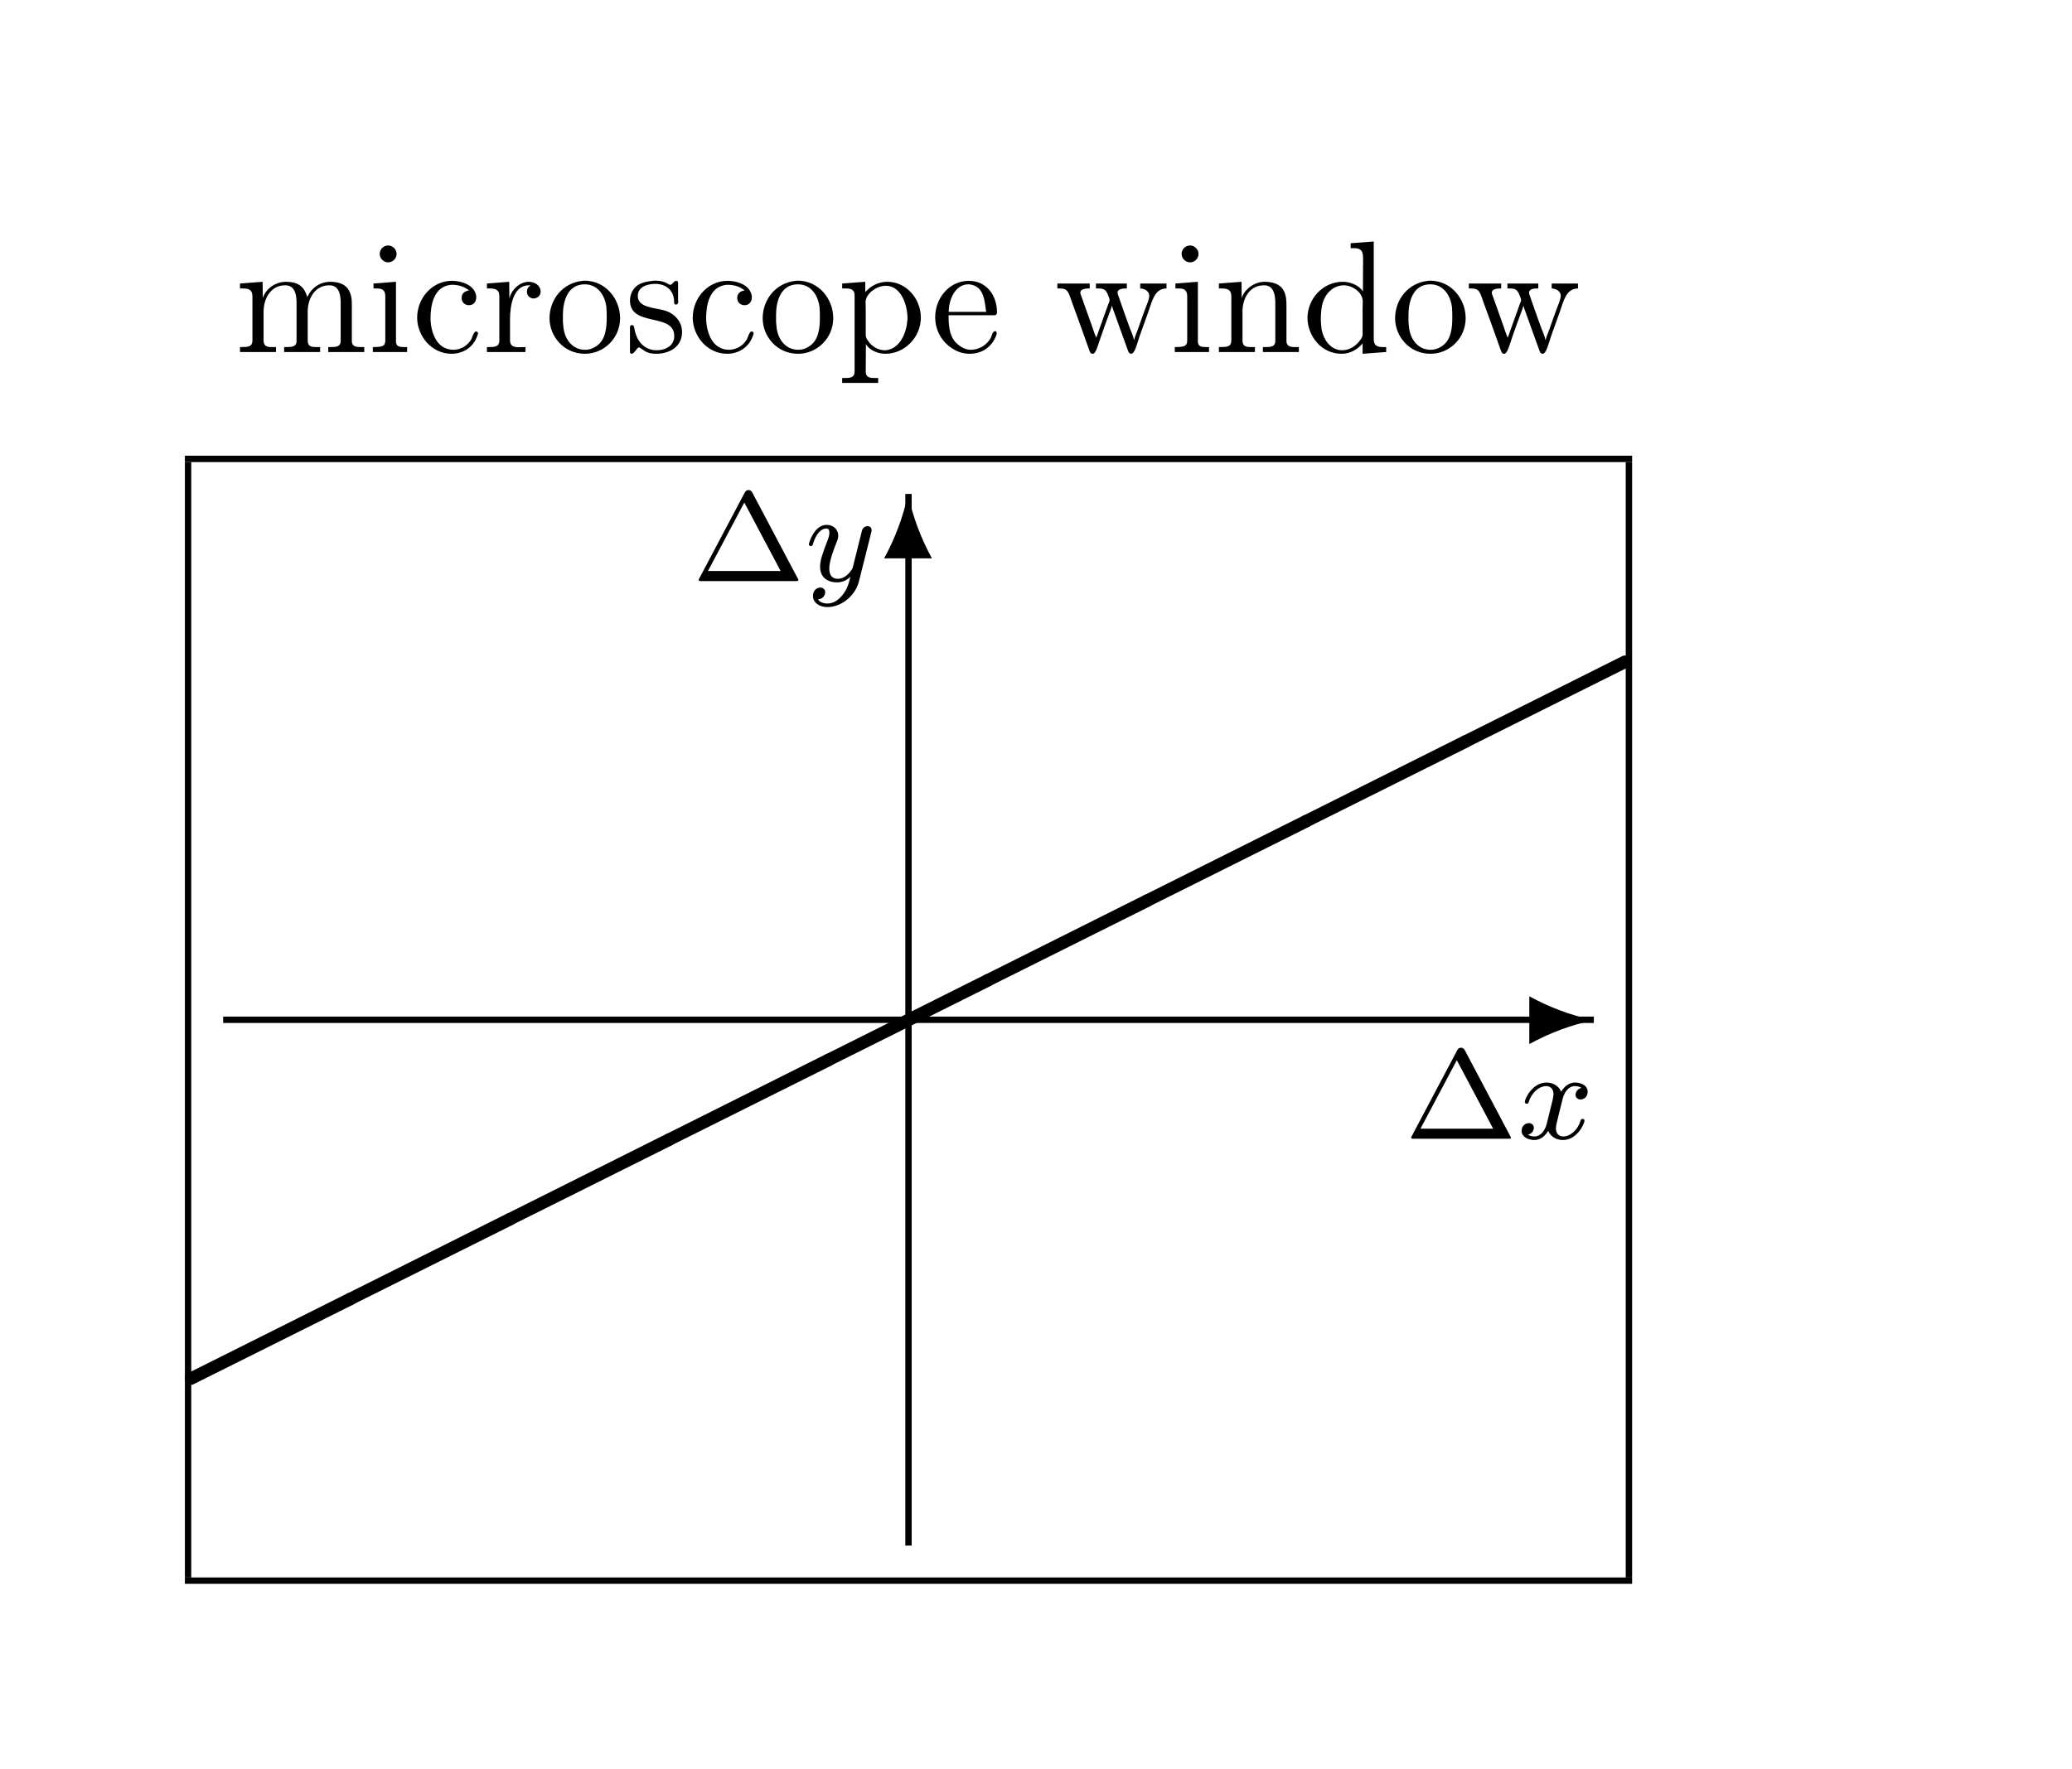
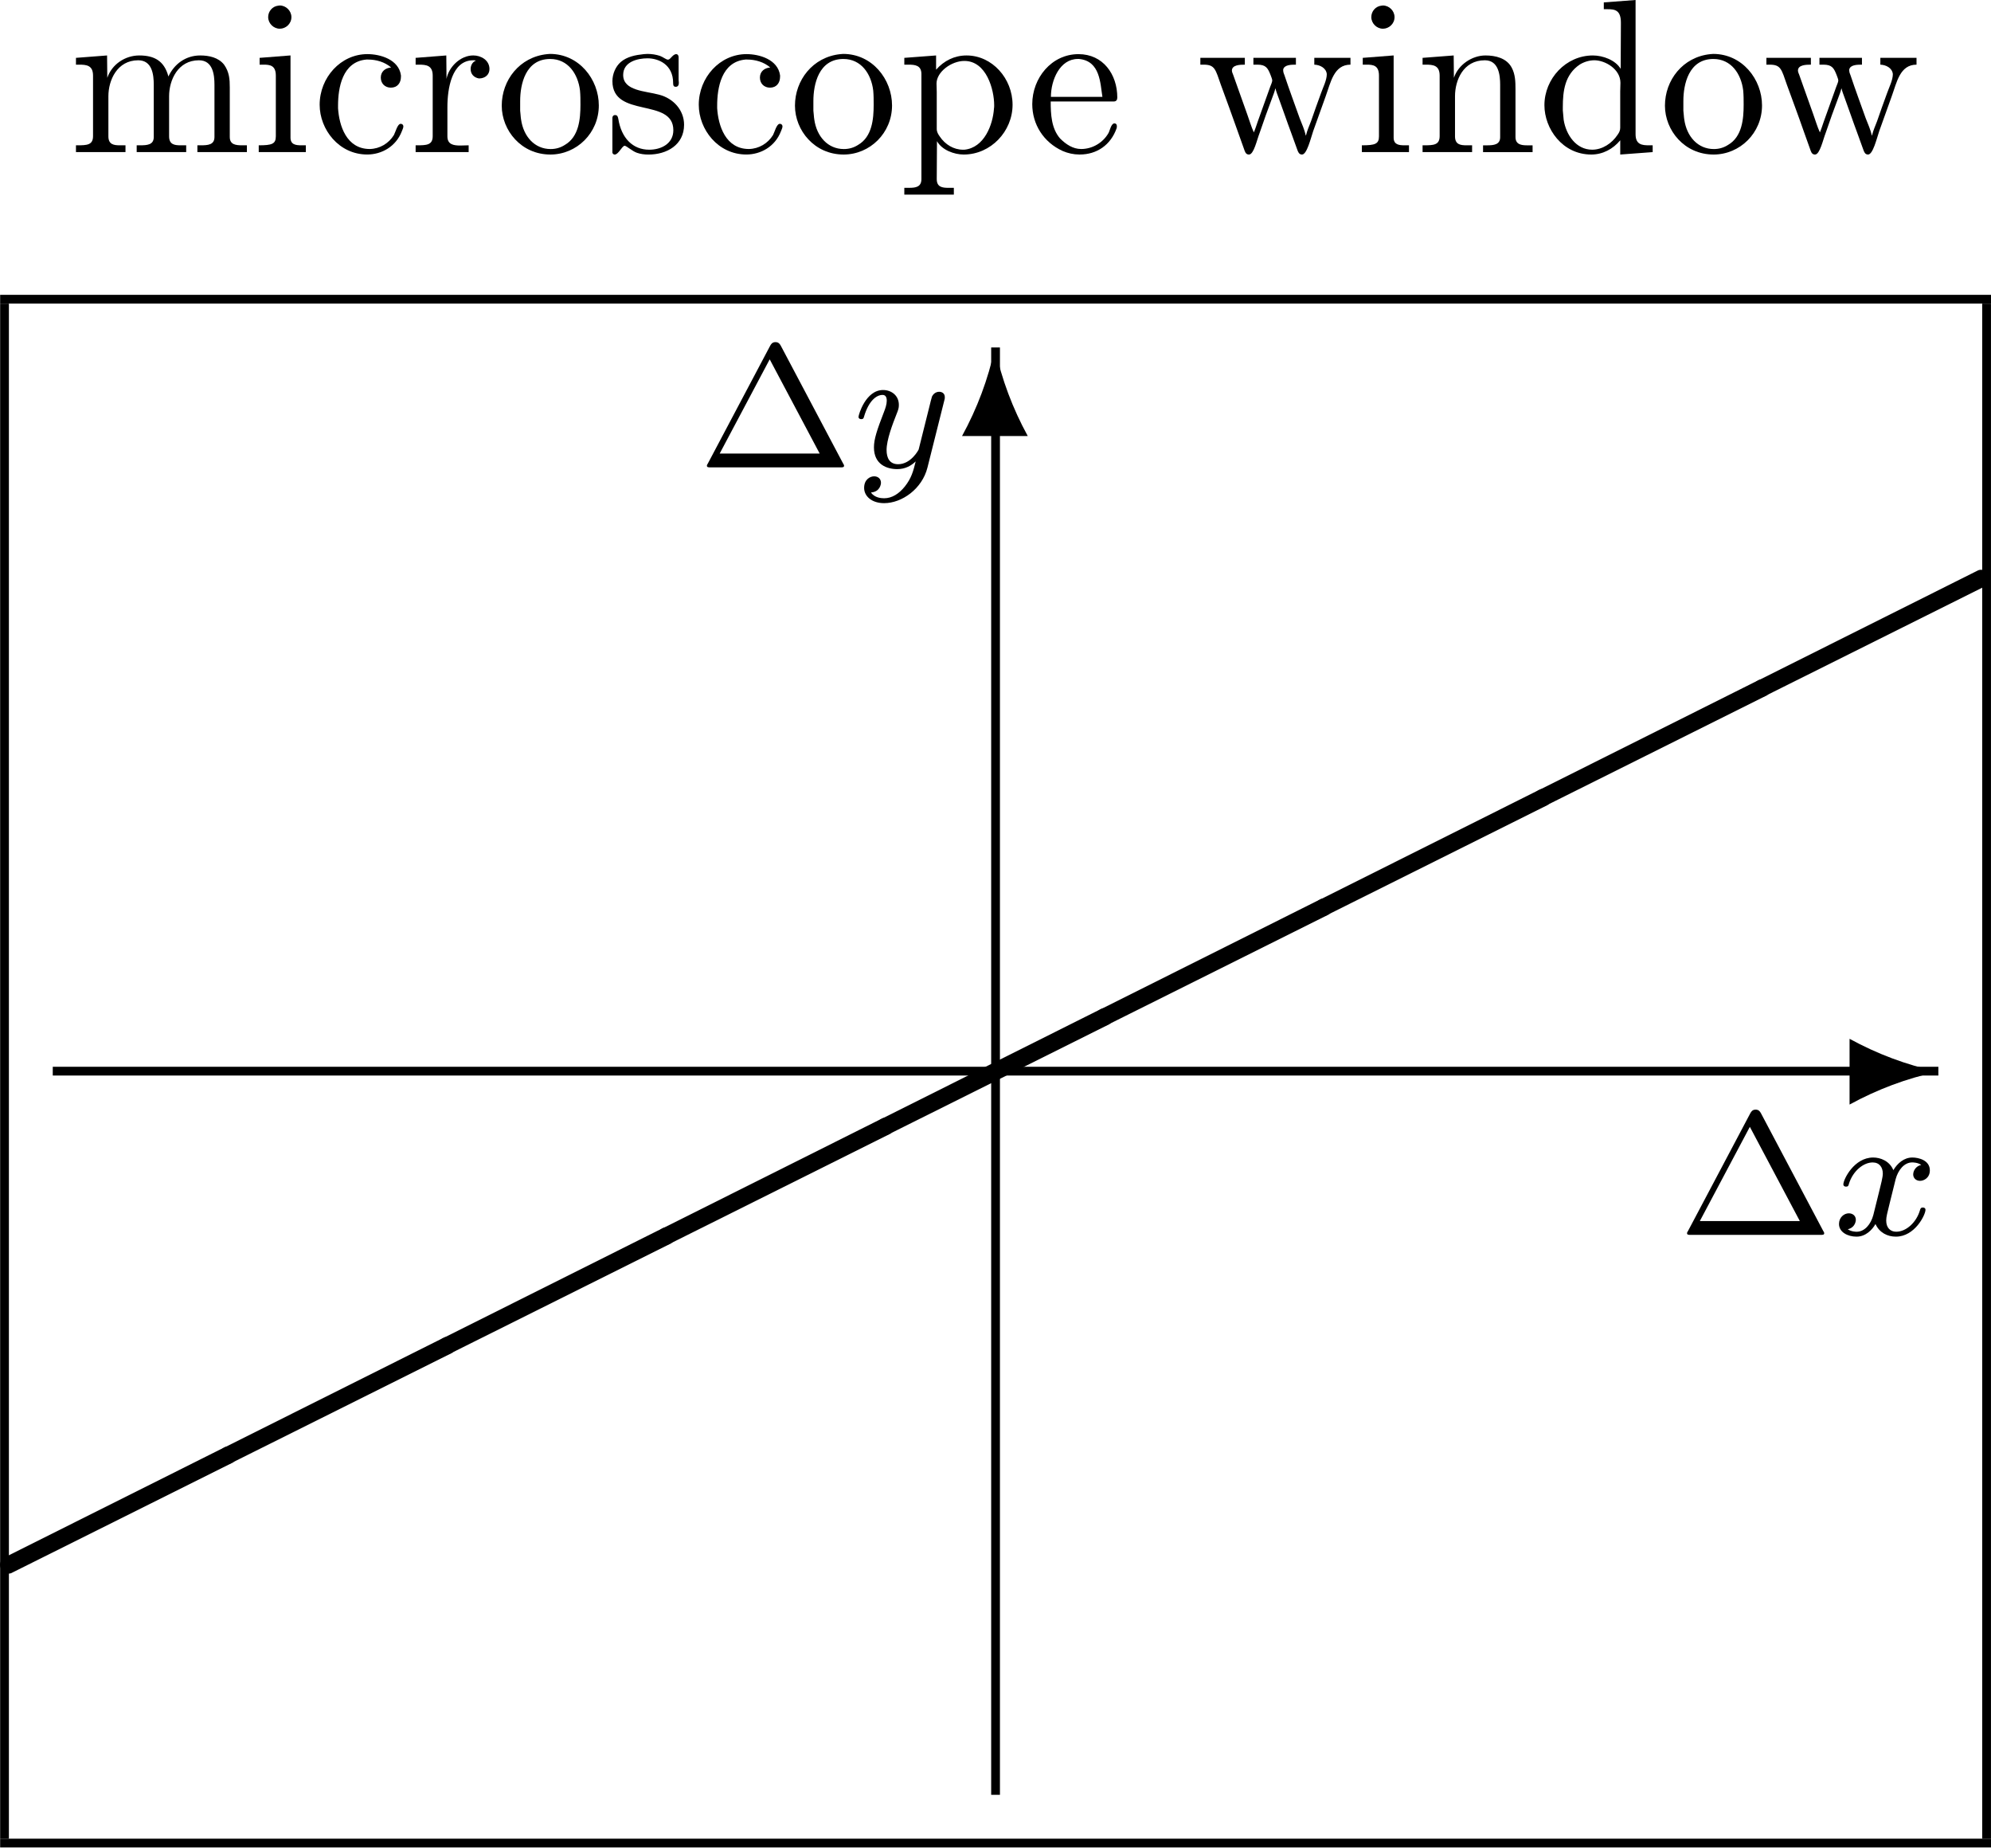
- <svg xmlns="http://www.w3.org/2000/svg" xmlns:xlink="http://www.w3.org/1999/xlink" version="1.1" width="129.514pt" height="110.585pt" viewBox="0 0 129.514 110.585">
-   <defs>
-     <path id="g4-1" d="M10.129-4.621C10.269-4.681 10.358-4.821 10.358-4.98C10.358-5.199 10.179-5.378 9.96-5.378C9.89-5.378 9.831-5.358 9.781-5.329L-.169-.349C-.309-.289-.398-.149-.398 0C-.398 .219-.219 .398 0 .398C.06 .398 .12 .378 .169 .349L10.129-4.621Z" />
-     <path id="g3-1" d="M3.993-3.18C3.642-3.092 3.626-2.782 3.626-2.75C3.626-2.574 3.762-2.455 3.937-2.455S4.383-2.59 4.383-2.933C4.383-3.387 3.881-3.515 3.587-3.515C3.212-3.515 2.909-3.252 2.726-2.941C2.55-3.363 2.136-3.515 1.809-3.515C.94-3.515 .454-2.519 .454-2.295C.454-2.224 .51-2.192 .574-2.192C.669-2.192 .685-2.232 .709-2.327C.893-2.909 1.371-3.292 1.785-3.292C2.096-3.292 2.248-3.068 2.248-2.782C2.248-2.622 2.152-2.256 2.088-2C2.032-1.769 1.857-1.06 1.817-.909C1.706-.478 1.419-.143 1.06-.143C1.028-.143 .821-.143 .654-.255C1.02-.343 1.02-.677 1.02-.685C1.02-.869 .877-.98 .701-.98C.486-.98 .255-.797 .255-.494C.255-.128 .646 .08 1.052 .08C1.474 .08 1.769-.239 1.913-.494C2.088-.104 2.455 .08 2.837 .08C3.706 .08 4.184-.917 4.184-1.14C4.184-1.219 4.12-1.243 4.065-1.243C3.969-1.243 3.953-1.188 3.929-1.108C3.77-.574 3.316-.143 2.853-.143C2.59-.143 2.399-.319 2.399-.654C2.399-.813 2.447-.996 2.558-1.443C2.614-1.682 2.789-2.383 2.829-2.534C2.941-2.949 3.22-3.292 3.579-3.292C3.618-3.292 3.826-3.292 3.993-3.18Z" />
-     <path id="g3-2" d="M4.128-3.005C4.16-3.116 4.16-3.132 4.16-3.188C4.16-3.387 4.001-3.435 3.905-3.435C3.865-3.435 3.682-3.427 3.579-3.22C3.563-3.18 3.491-2.893 3.451-2.726L2.973-.813C2.965-.789 2.622-.143 2.04-.143C1.65-.143 1.514-.43 1.514-.789C1.514-1.251 1.785-1.961 1.969-2.423C2.048-2.622 2.072-2.694 2.072-2.837C2.072-3.276 1.722-3.515 1.355-3.515C.566-3.515 .239-2.391 .239-2.295C.239-2.224 .295-2.192 .359-2.192C.462-2.192 .47-2.24 .494-2.319C.701-3.013 1.044-3.292 1.331-3.292C1.451-3.292 1.522-3.212 1.522-3.029C1.522-2.861 1.459-2.678 1.403-2.534C1.076-1.69 .94-1.283 .94-.909C.94-.128 1.53 .08 2 .08C2.375 .08 2.646-.088 2.837-.271C2.726 .175 2.646 .486 2.343 .869C2.08 1.196 1.761 1.403 1.403 1.403C1.267 1.403 .964 1.379 .805 1.14C1.227 1.108 1.259 .749 1.259 .701C1.259 .51 1.116 .406 .948 .406C.773 .406 .494 .542 .494 .932C.494 1.307 .837 1.626 1.403 1.626C2.216 1.626 3.132 .972 3.371 .008L4.128-3.005Z" />
-     <path id="g2-1" d="M3.762-5.531C3.674-5.691 3.579-5.691 3.523-5.691S3.371-5.691 3.284-5.531L.462-.199C.406-.112 .406-.096 .406-.08C.406 0 .47 0 .598 0H6.448C6.583 0 6.639 0 6.639-.08C6.639-.096 6.639-.112 6.583-.199L3.762-5.531ZM3.26-4.91L5.531-.63H.988L3.26-4.91Z" />
-     <path id="g1-1" d="M9.94-.01C8.556-.309 7.231-.807 5.976-1.494V1.494C7.231 .807 8.556 .309 9.94 .01V-.01Z" />
-     <path id="g1-2" d="M1.494-5.976C.807-7.231 .309-8.556 .01-9.94H-.01C-.309-8.556-.807-7.231-1.494-5.976H1.494Z" />
-     <path id="g0-1" d="M3.576-3.855C3.317-3.835 3.108-3.675 3.108-3.396C3.108-3.127 3.297-2.938 3.566-2.938C3.864-2.938 4.024-3.157 4.024-3.436V-3.496C3.924-4.223 3.078-4.462 2.5-4.462C1.285-4.462 .329-3.396 .329-2.161C.329-1.036 1.205 .1 2.49 .1C3.147 .1 3.795-.259 4.064-.956C4.084-1.016 4.133-1.106 4.133-1.175S4.084-1.295 4.014-1.295C3.864-1.295 3.775-.916 3.705-.787C3.466-.398 3.058-.159 2.61-.149C1.544-.149 1.215-1.215 1.165-2.002V-2.121C1.165-2.918 1.355-4.113 2.45-4.213H2.53C2.898-4.213 3.287-4.104 3.576-3.855Z" />
-     <path id="g0-2" d="M3.028-6.813V-6.504H3.187C3.536-6.504 3.805-6.464 3.805-5.886L3.795-3.795C3.556-4.193 2.988-4.402 2.53-4.402C1.305-4.402 .329-3.347 .329-2.141C.329-1.076 1.145 .1 2.46 .1C2.978 .1 3.446-.149 3.775-.548V.1L5.249-.01V-.319H5.08C4.771-.319 4.472-.349 4.472-.817V-6.922L3.028-6.813ZM1.165-1.902V-2.052C1.165-2.789 1.255-3.536 1.942-3.994C2.141-4.113 2.37-4.183 2.6-4.183C3.088-4.183 3.785-3.785 3.785-3.157C3.785-3.028 3.775-2.898 3.775-2.769V-1.116C3.775-.986 3.725-.896 3.655-.797C3.396-.408 2.968-.12 2.5-.12C1.773-.12 1.315-.787 1.205-1.474C1.185-1.614 1.185-1.763 1.165-1.902Z" />
-     <path id="g0-3" d="M1.116-2.311H3.984C4.094-2.311 4.143-2.38 4.143-2.49C4.143-3.546 3.496-4.462 2.38-4.462C1.155-4.462 .279-3.376 .279-2.191C.279-1.275 .787-.458 1.663-.06C1.892 .04 2.161 .1 2.41 .1H2.44C3.207 .1 3.845-.329 4.113-1.096C4.123-1.125 4.123-1.165 4.123-1.195C4.123-1.265 4.084-1.315 4.014-1.315C3.864-1.315 3.805-.986 3.745-.876C3.496-.438 3.018-.149 2.5-.149C2.131-.149 1.813-.359 1.544-.627C1.145-1.086 1.116-1.733 1.116-2.311ZM1.125-2.52C1.125-3.287 1.534-4.243 2.351-4.243H2.4C3.376-4.153 3.366-3.117 3.466-2.52H1.125Z" />
-     <path id="g0-4" d="M.369-4.293V-3.984H.558C.847-3.984 1.106-3.944 1.106-3.486V-.727C1.106-.378 .926-.319 .329-.319V-.01H2.47V-.319H2.271C2.012-.319 1.773-.349 1.773-.667V-4.402L.369-4.293ZM1.205-6.663C.956-6.633 .757-6.414 .757-6.145C.757-5.856 1.006-5.617 1.285-5.617C1.554-5.617 1.813-5.837 1.813-6.145C1.813-6.434 1.564-6.673 1.285-6.673C1.255-6.673 1.235-6.663 1.205-6.663Z" />
-     <path id="g0-5" d="M.319-4.293V-3.984H.468C.797-3.984 1.096-3.954 1.096-3.486V-.737C1.096-.329 .817-.319 .378-.319H.319V-.01H2.57V-.319H2.311C2.032-.319 1.793-.359 1.793-.727V-2.55C1.793-3.277 2.191-4.183 3.147-4.183C3.785-4.183 3.855-3.526 3.855-3.068V-.697C3.855-.339 3.556-.319 3.227-.319H3.078V-.01H5.329V-.319H5.07C4.791-.319 4.552-.359 4.552-.727V-2.55C4.552-3.277 4.95-4.183 5.906-4.183C6.544-4.183 6.613-3.526 6.613-3.068V-.697C6.613-.339 6.315-.319 5.986-.319H5.837V-.01H8.088V-.319H7.878C7.58-.319 7.311-.349 7.311-.697V-2.948C7.311-3.317 7.291-3.645 7.052-3.984C6.793-4.313 6.364-4.402 5.966-4.402C5.319-4.402 4.791-4.024 4.522-3.446C4.333-4.153 3.884-4.402 3.197-4.402C2.56-4.402 1.952-4.004 1.743-3.386L1.733-4.402L.319-4.293Z" />
-     <path id="g0-6" d="M.319-4.293V-3.984H.468C.797-3.984 1.096-3.954 1.096-3.486V-.737C1.096-.329 .817-.319 .378-.319H.319V-.01H2.57V-.319H2.311C2.032-.319 1.793-.359 1.793-.727V-2.55C1.793-3.267 2.161-4.183 3.147-4.183C3.785-4.183 3.845-3.496 3.845-3.068V-.687C3.845-.349 3.556-.319 3.247-.319H3.068V-.01H5.319V-.319H5.07C4.801-.319 4.542-.359 4.542-.697V-2.878C4.542-3.207 4.532-3.546 4.372-3.845C4.143-4.283 3.635-4.402 3.177-4.402C2.57-4.402 1.942-3.984 1.743-3.386L1.733-4.402L.319-4.293Z" />
-     <path id="g0-7" d="M2.341-4.462C1.086-4.333 .279-3.277 .279-2.121C.279-.996 1.165 .1 2.49 .1C3.685 .1 4.691-.876 4.691-2.131C4.691-3.317 3.795-4.472 2.47-4.472C2.43-4.472 2.38-4.462 2.341-4.462ZM1.116-1.892V-2.331C1.116-3.088 1.355-4.243 2.48-4.243C3.287-4.243 3.745-3.566 3.835-2.809C3.855-2.59 3.855-2.38 3.855-2.161C3.855-1.514 3.785-.707 3.147-.339C2.948-.209 2.729-.149 2.5-.149C1.773-.149 1.265-.717 1.155-1.494C1.135-1.623 1.135-1.763 1.116-1.892Z" />
-     <path id="g0-8" d="M.269-4.293V-3.984H.458C.757-3.984 1.046-3.954 1.046-3.556V1.215C1.046 1.574 .787 1.614 .498 1.614H.269V1.922H2.52V1.614H2.281C1.982 1.614 1.743 1.574 1.743 1.215L1.753-.508C1.982-.1 2.54 .1 2.968 .1C4.203 .1 5.189-.956 5.189-2.161C5.189-3.357 4.263-4.402 3.098-4.402C2.55-4.402 2.072-4.163 1.713-3.755V-4.402L.269-4.293ZM4.343-1.982C4.293-1.255 3.904-.209 2.998-.12H2.938C2.51-.12 2.121-.359 1.882-.717C1.803-.827 1.743-.926 1.743-1.066V-2.739C1.743-2.868 1.733-2.998 1.733-3.127C1.733-3.655 2.41-4.153 2.998-4.153C4.004-4.153 4.353-2.849 4.353-2.141C4.353-2.092 4.353-2.032 4.343-1.982Z" />
-     <path id="g0-9" d="M.269-4.293V-3.984H.418C.747-3.984 1.046-3.954 1.046-3.486V-.737C1.046-.329 .767-.319 .329-.319H.269V-.01H2.679V-.319C2.56-.319 2.42-.309 2.301-.309C1.982-.309 1.713-.359 1.713-.727V-2.052C1.713-2.898 1.912-4.183 2.888-4.183C2.928-4.183 2.958-4.183 2.998-4.173V-4.163C2.849-4.104 2.769-3.944 2.769-3.785C2.769-3.556 2.918-3.396 3.147-3.357C3.436-3.357 3.625-3.536 3.625-3.785C3.625-4.183 3.247-4.402 2.888-4.402C2.301-4.402 1.773-3.874 1.673-3.337L1.663-4.402L.269-4.293Z" />
-     <path id="g0-10" d="M1.753-4.462C1.384-4.422 .996-4.353 .707-4.104C.468-3.894 .329-3.556 .329-3.237C.329-1.534 3.098-2.5 3.098-1.006C3.098-.398 2.55-.12 2.002-.12C1.245-.12 .737-.657 .598-1.514C.578-1.604 .568-1.693 .448-1.693C.369-1.693 .329-1.633 .329-1.564V.01C.339 .06 .369 .09 .418 .1H.438C.598 .1 .757-.269 .876-.299H.886C.966-.299 1.235-.05 1.444 .02C1.614 .08 1.793 .1 1.972 .1C2.799 .1 3.586-.339 3.586-1.255C3.586-1.912 3.108-2.45 2.45-2.619C1.833-2.789 .817-2.789 .817-3.516C.817-4.123 1.484-4.273 1.922-4.273C2.41-4.273 3.088-4.004 3.088-3.147C3.088-3.058 3.098-2.978 3.207-2.978C3.307-2.978 3.347-3.058 3.347-3.157C3.347-3.207 3.337-3.257 3.337-3.297V-4.323C3.337-4.382 3.307-4.462 3.227-4.462C3.068-4.462 2.968-4.213 2.859-4.213H2.849C2.769-4.213 2.61-4.343 2.49-4.382C2.311-4.442 2.112-4.472 1.922-4.472C1.863-4.472 1.813-4.462 1.753-4.462Z" />
-     <path id="g0-11" d="M.179-4.293V-3.984H.329C.847-3.984 .867-3.765 1.116-3.058C1.365-2.37 1.623-1.683 1.863-.996L2.161-.159C2.201-.05 2.231 .09 2.37 .1H2.39C2.61 .1 2.749-.568 2.878-.896C3.058-1.424 3.247-1.952 3.446-2.48C3.496-2.619 3.556-2.759 3.586-2.898H3.596C3.625-2.759 3.685-2.619 3.735-2.48L4.024-1.673C4.203-1.155 4.402-.647 4.582-.129C4.621-.02 4.661 .1 4.801 .1C5.02 .1 5.189-.608 5.309-.966L5.876-2.55C6.105-3.177 6.245-3.984 7.002-3.984V-4.293H5.358V-3.984C5.617-3.974 5.896-3.835 5.926-3.556C5.926-3.277 5.757-2.958 5.667-2.699C5.508-2.271 5.358-1.843 5.209-1.414C5.129-1.205 5.03-.986 4.98-.767H4.97C4.92-1.006 4.791-1.305 4.691-1.554C4.462-2.201 4.223-2.839 4.004-3.496C3.974-3.566 3.944-3.645 3.944-3.725V-3.765C3.994-3.984 4.323-3.984 4.522-3.984V-4.293H2.59V-3.984H2.769C3.157-3.984 3.247-3.835 3.376-3.496C3.396-3.426 3.446-3.337 3.446-3.257C3.436-3.167 3.386-3.068 3.357-2.988L2.789-1.404C2.729-1.235 2.679-1.066 2.61-.906C2.49-1.165 2.41-1.454 2.311-1.723C2.161-2.151 2.002-2.58 1.853-3.008L1.673-3.516C1.653-3.576 1.614-3.645 1.614-3.715C1.614-3.974 1.982-3.984 2.201-3.984V-4.293H.179Z" />
+ <svg xmlns="http://www.w3.org/2000/svg" xmlns:xlink="http://www.w3.org/1999/xlink" version="1.1" width="90.468pt" height="83.929pt" viewBox="0 0 90.468 83.929" id="svg34">
+   <defs id="defs1">
+     <path id="g4-1" d="m 10.129,-4.621 c 0.139,-0.06 0.229,-0.199 0.229,-0.359 0,-0.219 -0.179,-0.398 -0.398,-0.398 -0.07,0 -0.129,0.02 -0.179,0.05 l -9.95,4.98 C -0.309,-0.289 -0.398,-0.149 -0.398,0 c 0,0.219 0.179,0.398 0.398,0.398 0.06,0 0.12,-0.02 0.169,-0.05 z" />
+     <path id="g3-1" d="m 3.993,-3.18 c -0.351,0.088 -0.367,0.399 -0.367,0.43 0,0.175 0.135,0.295 0.311,0.295 0.175,0 0.446,-0.135 0.446,-0.478 0,-0.454 -0.502,-0.582 -0.797,-0.582 -0.375,0 -0.677,0.263 -0.861,0.574 -0.175,-0.422 -0.59,-0.574 -0.917,-0.574 -0.869,0 -1.355,0.996 -1.355,1.219 0,0.072 0.056,0.104 0.12,0.104 0.096,0 0.112,-0.04 0.135,-0.135 0.183,-0.582 0.662,-0.964 1.076,-0.964 0.311,0 0.462,0.223 0.462,0.51 0,0.159 -0.096,0.526 -0.159,0.781 -0.056,0.231 -0.231,0.94 -0.271,1.092 -0.112,0.43 -0.399,0.765 -0.757,0.765 -0.032,0 -0.239,0 -0.406,-0.112 0.367,-0.088 0.367,-0.422 0.367,-0.43 0,-0.183 -0.143,-0.295 -0.319,-0.295 -0.215,0 -0.446,0.183 -0.446,0.486 0,0.367 0.391,0.574 0.797,0.574 0.422,0 0.717,-0.319 0.861,-0.574 0.175,0.391 0.542,0.574 0.925,0.574 0.869,0 1.347,-0.996 1.347,-1.219 0,-0.08 -0.064,-0.104 -0.12,-0.104 -0.096,0 -0.112,0.056 -0.135,0.135 -0.159,0.534 -0.614,0.964 -1.076,0.964 -0.263,0 -0.454,-0.175 -0.454,-0.51 0,-0.159 0.048,-0.343 0.159,-0.789 0.056,-0.239 0.231,-0.94 0.271,-1.092 0.112,-0.414 0.391,-0.757 0.749,-0.757 0.04,0 0.247,0 0.414,0.112 z" />
+     <path id="g3-2" d="m 4.128,-3.005 c 0.032,-0.112 0.032,-0.128 0.032,-0.183 0,-0.199 -0.159,-0.247 -0.255,-0.247 -0.04,0 -0.223,0.008 -0.327,0.215 -0.016,0.04 -0.088,0.327 -0.128,0.494 l -0.478,1.913 c -0.008,0.024 -0.351,0.669 -0.932,0.669 -0.391,0 -0.526,-0.287 -0.526,-0.646 0,-0.462 0.271,-1.172 0.454,-1.634 0.08,-0.199 0.104,-0.271 0.104,-0.414 0,-0.438 -0.351,-0.677 -0.717,-0.677 -0.789,0 -1.116,1.124 -1.116,1.219 0,0.072 0.056,0.104 0.12,0.104 0.104,0 0.112,-0.048 0.135,-0.128 0.207,-0.693 0.55,-0.972 0.837,-0.972 0.12,0 0.191,0.08 0.191,0.263 0,0.167 -0.064,0.351 -0.12,0.494 -0.327,0.845 -0.462,1.251 -0.462,1.626 0,0.781 0.59,0.988 1.06,0.988 0.375,0 0.646,-0.167 0.837,-0.351 C 2.726,0.175 2.646,0.486 2.343,0.869 2.08,1.196 1.761,1.403 1.403,1.403 1.267,1.403 0.964,1.379 0.805,1.14 1.227,1.108 1.259,0.749 1.259,0.701 c 0,-0.191 -0.143,-0.295 -0.311,-0.295 -0.175,0 -0.454,0.135 -0.454,0.526 0,0.375 0.343,0.693 0.909,0.693 0.813,0 1.729,-0.654 1.969,-1.618 z" />
+     <path id="g2-1" d="m 3.762,-5.531 c -0.088,-0.159 -0.183,-0.159 -0.239,-0.159 -0.056,0 -0.151,0 -0.239,0.159 L 0.462,-0.199 C 0.406,-0.112 0.406,-0.096 0.406,-0.08 0.406,0 0.47,0 0.598,0 h 5.85 c 0.135,0 0.191,0 0.191,-0.08 0,-0.016 0,-0.032 -0.056,-0.12 z m -0.502,0.622 2.271,4.28 h -4.543 z" />
+     <path id="g1-1" d="M 9.94,-0.01 C 8.556,-0.309 7.231,-0.807 5.976,-1.494 V 1.494 C 7.231,0.807 8.556,0.309 9.94,0.01 Z" />
+     <path id="g1-2" d="M 1.494,-5.976 C 0.807,-7.231 0.309,-8.556 0.01,-9.94 h -0.02 c -0.299,1.384 -0.797,2.709 -1.484,3.964 z" />
+     <path id="g0-1" d="m 3.576,-3.855 c -0.259,0.02 -0.468,0.179 -0.468,0.458 0,0.269 0.189,0.458 0.458,0.458 0.299,0 0.458,-0.219 0.458,-0.498 v -0.06 c -0.1,-0.727 -0.946,-0.966 -1.524,-0.966 -1.215,0 -2.171,1.066 -2.171,2.301 0,1.125 0.876,2.261 2.161,2.261 0.657,0 1.305,-0.359 1.574,-1.056 0.02,-0.06 0.07,-0.149 0.07,-0.219 0,-0.07 -0.05,-0.12 -0.12,-0.12 -0.149,0 -0.239,0.378 -0.309,0.508 -0.239,0.388 -0.647,0.627 -1.096,0.637 -1.066,0 -1.394,-1.066 -1.444,-1.853 v -0.12 c 0,-0.797 0.189,-1.992 1.285,-2.092 h 0.08 c 0.369,0 0.757,0.11 1.046,0.359 z" />
+     <path id="g0-2" d="m 3.028,-6.813 v 0.309 H 3.187 c 0.349,0 0.618,0.04 0.618,0.618 l -0.01,2.092 C 3.556,-4.193 2.988,-4.402 2.53,-4.402 c -1.225,0 -2.201,1.056 -2.201,2.261 0,1.066 0.817,2.241 2.131,2.241 0.518,0 0.986,-0.249 1.315,-0.647 V 0.1 L 5.249,-0.01 V -0.319 H 5.08 c -0.309,0 -0.608,-0.03 -0.608,-0.498 V -6.922 Z m -1.863,4.91 v -0.149 c 0,-0.737 0.09,-1.484 0.777,-1.942 0.199,-0.12 0.428,-0.189 0.657,-0.189 0.488,0 1.185,0.398 1.185,1.026 0,0.129 -0.01,0.259 -0.01,0.388 v 1.653 c 0,0.129 -0.05,0.219 -0.12,0.319 -0.259,0.388 -0.687,0.677 -1.155,0.677 -0.727,0 -1.185,-0.667 -1.295,-1.355 C 1.185,-1.614 1.185,-1.763 1.165,-1.902 Z" />
+     <path id="g0-3" d="M 1.116,-2.311 H 3.984 c 0.11,0 0.159,-0.07 0.159,-0.179 0,-1.056 -0.647,-1.972 -1.763,-1.972 -1.225,0 -2.102,1.086 -2.102,2.271 0,0.916 0.508,1.733 1.384,2.131 0.229,0.1 0.498,0.159 0.747,0.159 H 2.44 c 0.767,0 1.404,-0.428 1.673,-1.195 0.01,-0.03 0.01,-0.07 0.01,-0.1 0,-0.07 -0.04,-0.12 -0.11,-0.12 -0.149,0 -0.209,0.329 -0.269,0.438 -0.249,0.438 -0.727,0.727 -1.245,0.727 -0.369,0 -0.687,-0.209 -0.956,-0.478 C 1.145,-1.086 1.116,-1.733 1.116,-2.311 Z m 0.01,-0.209 c 0,-0.767 0.408,-1.723 1.225,-1.723 h 0.05 c 0.976,0.09 0.966,1.125 1.066,1.723 z" />
+     <path id="g0-4" d="M 0.369,-4.293 V -3.984 h 0.189 c 0.289,0 0.548,0.04 0.548,0.498 v 2.759 c 0,0.349 -0.179,0.408 -0.777,0.408 v 0.309 h 2.141 v -0.309 h -0.199 c -0.259,0 -0.498,-0.03 -0.498,-0.349 v -3.735 z m 0.837,-2.37 c -0.249,0.03 -0.448,0.249 -0.448,0.518 0,0.289 0.249,0.528 0.528,0.528 0.269,0 0.528,-0.219 0.528,-0.528 0,-0.289 -0.249,-0.528 -0.528,-0.528 -0.03,0 -0.05,0.01 -0.08,0.01 z" />
+     <path id="g0-5" d="M 0.319,-4.293 V -3.984 h 0.149 c 0.329,0 0.627,0.03 0.627,0.498 v 2.749 c 0,0.408 -0.279,0.418 -0.717,0.418 H 0.319 v 0.309 H 2.57 V -0.319 H 2.311 c -0.279,0 -0.518,-0.04 -0.518,-0.408 v -1.823 c 0,-0.727 0.398,-1.633 1.355,-1.633 0.637,0 0.707,0.657 0.707,1.116 v 2.37 c 0,0.359 -0.299,0.378 -0.627,0.378 h -0.149 v 0.309 H 5.329 V -0.319 H 5.07 c -0.279,0 -0.518,-0.04 -0.518,-0.408 v -1.823 c 0,-0.727 0.398,-1.633 1.355,-1.633 0.637,0 0.707,0.657 0.707,1.116 v 2.37 c 0,0.359 -0.299,0.378 -0.627,0.378 h -0.149 v 0.309 H 8.088 V -0.319 H 7.878 c -0.299,0 -0.568,-0.03 -0.568,-0.378 v -2.251 c 0,-0.369 -0.02,-0.697 -0.259,-1.036 -0.259,-0.329 -0.687,-0.418 -1.086,-0.418 -0.647,0 -1.175,0.378 -1.444,0.956 C 4.333,-4.153 3.884,-4.402 3.197,-4.402 c -0.637,0 -1.245,0.398 -1.454,1.016 L 1.733,-4.402 Z" />
+     <path id="g0-6" d="M 0.319,-4.293 V -3.984 h 0.149 c 0.329,0 0.627,0.03 0.627,0.498 v 2.749 c 0,0.408 -0.279,0.418 -0.717,0.418 H 0.319 v 0.309 H 2.57 V -0.319 H 2.311 c -0.279,0 -0.518,-0.04 -0.518,-0.408 v -1.823 c 0,-0.717 0.369,-1.633 1.355,-1.633 0.637,0 0.697,0.687 0.697,1.116 v 2.38 c 0,0.339 -0.289,0.369 -0.598,0.369 H 3.068 v 0.309 h 2.251 v -0.309 h -0.249 c -0.269,0 -0.528,-0.04 -0.528,-0.378 v -2.181 c 0,-0.329 -0.01,-0.667 -0.169,-0.966 C 4.143,-4.283 3.635,-4.402 3.177,-4.402 2.57,-4.402 1.942,-3.984 1.743,-3.386 L 1.733,-4.402 Z" />
+     <path id="g0-7" d="m 2.341,-4.462 c -1.255,0.129 -2.062,1.185 -2.062,2.341 0,1.125 0.886,2.221 2.211,2.221 1.195,0 2.201,-0.976 2.201,-2.231 0,-1.185 -0.896,-2.341 -2.221,-2.341 -0.04,0 -0.09,0.01 -0.129,0.01 z M 1.116,-1.892 v -0.438 c 0,-0.757 0.239,-1.912 1.365,-1.912 0.807,0 1.265,0.677 1.355,1.434 0.02,0.219 0.02,0.428 0.02,0.647 0,0.647 -0.07,1.454 -0.707,1.823 -0.199,0.129 -0.418,0.189 -0.647,0.189 -0.727,0 -1.235,-0.568 -1.345,-1.345 C 1.135,-1.623 1.135,-1.763 1.116,-1.892 Z" />
+     <path id="g0-8" d="M 0.269,-4.293 V -3.984 h 0.189 c 0.299,0 0.588,0.03 0.588,0.428 v 4.771 c 0,0.359 -0.259,0.398 -0.548,0.398 H 0.269 V 1.922 H 2.52 V 1.614 H 2.281 C 1.982,1.614 1.743,1.574 1.743,1.215 L 1.753,-0.508 C 1.982,-0.1 2.54,0.1 2.968,0.1 c 1.235,0 2.221,-1.056 2.221,-2.261 0,-1.195 -0.926,-2.241 -2.092,-2.241 -0.548,0 -1.026,0.239 -1.384,0.647 v -0.647 z m 4.074,2.311 c -0.05,0.727 -0.438,1.773 -1.345,1.863 H 2.938 c -0.428,0 -0.817,-0.239 -1.056,-0.598 C 1.803,-0.827 1.743,-0.926 1.743,-1.066 V -2.739 c 0,-0.129 -0.01,-0.259 -0.01,-0.388 0,-0.528 0.677,-1.026 1.265,-1.026 1.006,0 1.355,1.305 1.355,2.012 0,0.05 0,0.11 -0.01,0.159 z" />
+     <path id="g0-9" d="M 0.269,-4.293 V -3.984 h 0.149 c 0.329,0 0.627,0.03 0.627,0.498 v 2.749 c 0,0.408 -0.279,0.418 -0.717,0.418 H 0.269 v 0.309 h 2.41 v -0.309 c -0.12,0 -0.259,0.01 -0.378,0.01 -0.319,0 -0.588,-0.05 -0.588,-0.418 v -1.325 c 0,-0.847 0.199,-2.131 1.175,-2.131 0.04,0 0.07,0 0.11,0.01 v 0.01 c -0.149,0.06 -0.229,0.219 -0.229,0.378 0,0.229 0.149,0.388 0.378,0.428 0.289,0 0.478,-0.179 0.478,-0.428 0,-0.398 -0.378,-0.618 -0.737,-0.618 -0.588,0 -1.116,0.528 -1.215,1.066 L 1.663,-4.402 Z" />
+     <path id="g0-10" d="m 1.753,-4.462 c -0.369,0.04 -0.757,0.11 -1.046,0.359 -0.239,0.209 -0.378,0.548 -0.378,0.867 0,1.703 2.769,0.737 2.769,2.231 0,0.608 -0.548,0.886 -1.096,0.886 -0.757,0 -1.265,-0.538 -1.404,-1.394 C 0.578,-1.604 0.568,-1.693 0.448,-1.693 c -0.08,0 -0.12,0.06 -0.12,0.129 v 1.574 c 0.01,0.05 0.04,0.08 0.09,0.09 h 0.02 c 0.159,0 0.319,-0.369 0.438,-0.398 h 0.01 c 0.08,0 0.349,0.249 0.558,0.319 0.169,0.06 0.349,0.08 0.528,0.08 0.827,0 1.614,-0.438 1.614,-1.355 0,-0.657 -0.478,-1.195 -1.135,-1.365 -0.618,-0.169 -1.633,-0.169 -1.633,-0.896 0,-0.608 0.667,-0.757 1.106,-0.757 0.488,0 1.165,0.269 1.165,1.125 0,0.09 0.01,0.169 0.12,0.169 0.1,0 0.139,-0.08 0.139,-0.179 0,-0.05 -0.01,-0.1 -0.01,-0.139 v -1.026 c 0,-0.06 -0.03,-0.139 -0.11,-0.139 -0.159,0 -0.259,0.249 -0.369,0.249 H 2.849 C 2.769,-4.213 2.61,-4.343 2.49,-4.382 2.311,-4.442 2.112,-4.472 1.922,-4.472 c -0.06,0 -0.11,0.01 -0.169,0.01 z" />
+     <path id="g0-11" d="M 0.179,-4.293 V -3.984 h 0.149 c 0.518,0 0.538,0.219 0.787,0.926 0.249,0.687 0.508,1.374 0.747,2.062 l 0.299,0.837 c 0.04,0.11 0.07,0.249 0.209,0.259 H 2.39 c 0.219,0 0.359,-0.667 0.488,-0.996 0.179,-0.528 0.369,-1.056 0.568,-1.584 0.05,-0.139 0.11,-0.279 0.139,-0.418 h 0.01 c 0.03,0.139 0.09,0.279 0.139,0.418 l 0.289,0.807 c 0.179,0.518 0.378,1.026 0.558,1.544 0.04,0.11 0.08,0.229 0.219,0.229 0.219,0 0.388,-0.707 0.508,-1.066 L 5.876,-2.55 C 6.105,-3.177 6.245,-3.984 7.002,-3.984 V -4.293 H 5.358 V -3.984 c 0.259,0.01 0.538,0.149 0.568,0.428 0,0.279 -0.169,0.598 -0.259,0.857 C 5.508,-2.271 5.358,-1.843 5.209,-1.414 5.129,-1.205 5.03,-0.986 4.98,-0.767 H 4.97 C 4.92,-1.006 4.791,-1.305 4.691,-1.554 4.462,-2.201 4.223,-2.839 4.004,-3.496 3.974,-3.566 3.944,-3.645 3.944,-3.725 V -3.765 C 3.994,-3.984 4.323,-3.984 4.522,-3.984 V -4.293 H 2.59 V -3.984 h 0.179 c 0.388,0 0.478,0.149 0.608,0.488 0.02,0.07 0.07,0.159 0.07,0.239 C 3.436,-3.167 3.386,-3.068 3.357,-2.988 L 2.789,-1.404 C 2.729,-1.235 2.679,-1.066 2.61,-0.906 2.49,-1.165 2.41,-1.454 2.311,-1.723 2.161,-2.151 2.002,-2.58 1.853,-3.008 L 1.673,-3.516 c -0.02,-0.06 -0.06,-0.129 -0.06,-0.199 0,-0.259 0.369,-0.269 0.588,-0.269 v -0.309 z" />
  </defs>
-   <g id="page1">
-     <path d="M11.557 28.692H102.018" stroke="#000" fill="none" stroke-width=".398" stroke-miterlimit="10" />
-     <path d="M11.756 98.63V28.892" stroke="#000" fill="none" stroke-width=".398" stroke-miterlimit="10" />
-     <path d="M101.818 98.63V28.892" stroke="#000" fill="none" stroke-width=".398" stroke-miterlimit="10" />
-     <path d="M11.557 98.829H102.018" stroke="#000" fill="none" stroke-width=".398" stroke-miterlimit="10" />
-     <g transform="matrix(.999739 0 0 .999739 0 110.585)">
-       <use x="14.687" y="-88.589" xlink:href="#g0-5" />
-       <use x="22.984" y="-88.589" xlink:href="#g0-4" />
-       <use x="25.753" y="-88.589" xlink:href="#g0-1" />
-       <use x="30.175" y="-88.589" xlink:href="#g0-9" />
-       <use x="34.079" y="-88.589" xlink:href="#g0-7" />
-       <use x="39.059" y="-88.589" xlink:href="#g0-10" />
-       <use x="42.984" y="-88.589" xlink:href="#g0-1" />
-       <use x="47.406" y="-88.589" xlink:href="#g0-7" />
-       <use x="52.386" y="-88.589" xlink:href="#g0-8" />
-       <use x="58.192" y="-88.589" xlink:href="#g0-3" />
-       <use x="65.931" y="-88.589" xlink:href="#g0-11" />
-       <use x="73.122" y="-88.589" xlink:href="#g0-4" />
-       <use x="75.891" y="-88.589" xlink:href="#g0-6" />
-       <use x="81.419" y="-88.589" xlink:href="#g0-2" />
-       <use x="86.947" y="-88.589" xlink:href="#g0-7" />
-       <use x="91.658" y="-88.589" xlink:href="#g0-11" />
+   <g id="page1" transform="translate(-11.55047,-15.09885)">
+     <path d="m 11.557,28.692 h 90.461" stroke="#000000" fill="none" stroke-width="0.398" stroke-miterlimit="10" id="path1" />
+     <path d="M 11.756,98.63 V 28.892" stroke="#000000" fill="none" stroke-width="0.398" stroke-miterlimit="10" id="path2" />
+     <path d="M 101.818,98.63 V 28.892" stroke="#000000" fill="none" stroke-width="0.398" stroke-miterlimit="10" id="path3" />
+     <path d="m 11.557,98.829 h 90.461" stroke="#000000" fill="none" stroke-width="0.398" stroke-miterlimit="10" id="path4" />
+     <g transform="matrix(0.999739,0,0,0.999739,0,110.585)" id="g19">
+       <use x="14.687" y="-88.589" xlink:href="#g0-5" id="use4" />
+       <use x="22.984" y="-88.589" xlink:href="#g0-4" id="use5" />
+       <use x="25.753" y="-88.589" xlink:href="#g0-1" id="use6" />
+       <use x="30.175" y="-88.589" xlink:href="#g0-9" id="use7" />
+       <use x="34.079" y="-88.589" xlink:href="#g0-7" id="use8" />
+       <use x="39.059" y="-88.589" xlink:href="#g0-10" id="use9" />
+       <use x="42.984" y="-88.589" xlink:href="#g0-1" id="use10" />
+       <use x="47.406" y="-88.589" xlink:href="#g0-7" id="use11" />
+       <use x="52.386" y="-88.589" xlink:href="#g0-8" id="use12" />
+       <use x="58.192" y="-88.589" xlink:href="#g0-3" id="use13" />
+       <use x="65.931" y="-88.589" xlink:href="#g0-11" id="use14" />
+       <use x="73.122" y="-88.589" xlink:href="#g0-4" id="use15" />
+       <use x="75.891" y="-88.589" xlink:href="#g0-6" id="use16" />
+       <use x="81.419" y="-88.589" xlink:href="#g0-2" id="use17" />
+       <use x="86.947" y="-88.589" xlink:href="#g0-7" id="use18" />
+       <use x="91.658" y="-88.589" xlink:href="#g0-11" id="use19" />
    </g>
-     <path d="M13.948 63.761H99.627" stroke="#000" fill="none" stroke-width=".398" stroke-miterlimit="10" />
-     <g transform="matrix(.999739 0 0 .999739 0 110.585)">
-       <use x="89.641" y="-46.812" xlink:href="#g1-1" />
+     <path d="M 13.948,63.761 H 99.627" stroke="#000000" fill="none" stroke-width="0.398" stroke-miterlimit="10" id="path19" />
+     <g transform="matrix(0.999739,0,0,0.999739,0,110.585)" id="g20">
+       <use x="89.641" y="-46.812" xlink:href="#g1-1" id="use20" />
    </g>
-     <path d="M56.787 96.637V30.884" stroke="#000" fill="none" stroke-width=".398" stroke-miterlimit="10" />
-     <g transform="matrix(.999739 0 0 .999739 0 110.585)">
-       <use x="56.772" y="-69.72" xlink:href="#g1-2" />
+     <path d="M 56.787,96.637 V 30.884" stroke="#000000" fill="none" stroke-width="0.398" stroke-miterlimit="10" id="path20" />
+     <g transform="matrix(0.999739,0,0,0.999739,0,110.585)" id="g21">
+       <use x="56.772" y="-69.72" xlink:href="#g1-2" id="use21" />
    </g>
-     <g transform="matrix(.999987 0 0 .999987 0 110.585)">
-       <use x="87.802" y="-39.386" xlink:href="#g2-1" />
-       <use x="94.858" y="-39.386" xlink:href="#g3-1" />
-       <use x="43.265" y="-74.254" xlink:href="#g2-1" />
-       <use x="50.322" y="-74.254" xlink:href="#g3-2" />
+     <g transform="matrix(0.999987,0,0,0.999987,0,110.585)" id="g25">
+       <use x="87.802" y="-39.386" xlink:href="#g2-1" id="use22" />
+       <use x="94.858" y="-39.386" xlink:href="#g3-1" id="use23" />
+       <use x="43.265" y="-74.254" xlink:href="#g2-1" id="use24" />
+       <use x="50.322" y="-74.254" xlink:href="#g3-2" id="use25" />
    </g>
-     <g transform="matrix(.999739 0 0 .999739 0 110.585)">
-       <use x="11.952" y="-24.402" xlink:href="#g4-1" />
-       <use x="21.912" y="-29.382" xlink:href="#g4-1" />
-       <use x="31.872" y="-34.362" xlink:href="#g4-1" />
-       <use x="41.832" y="-39.342" xlink:href="#g4-1" />
-       <use x="51.792" y="-44.322" xlink:href="#g4-1" />
-       <use x="61.752" y="-49.302" xlink:href="#g4-1" />
-       <use x="71.712" y="-54.282" xlink:href="#g4-1" />
-       <use x="81.673" y="-59.263" xlink:href="#g4-1" />
-       <use x="91.632" y="-64.242" xlink:href="#g4-1" />
+     <g transform="matrix(0.999739,0,0,0.999739,0,110.585)" id="g34">
+       <use x="11.952" y="-24.402" xlink:href="#g4-1" id="use26" />
+       <use x="21.912" y="-29.382" xlink:href="#g4-1" id="use27" />
+       <use x="31.872" y="-34.362" xlink:href="#g4-1" id="use28" />
+       <use x="41.832" y="-39.342" xlink:href="#g4-1" id="use29" />
+       <use x="51.792" y="-44.322" xlink:href="#g4-1" id="use30" />
+       <use x="61.752" y="-49.302" xlink:href="#g4-1" id="use31" />
+       <use x="71.712" y="-54.282" xlink:href="#g4-1" id="use32" />
+       <use x="81.673" y="-59.263" xlink:href="#g4-1" id="use33" />
+       <use x="91.632" y="-64.242" xlink:href="#g4-1" id="use34" />
    </g>
  </g>
</svg>
